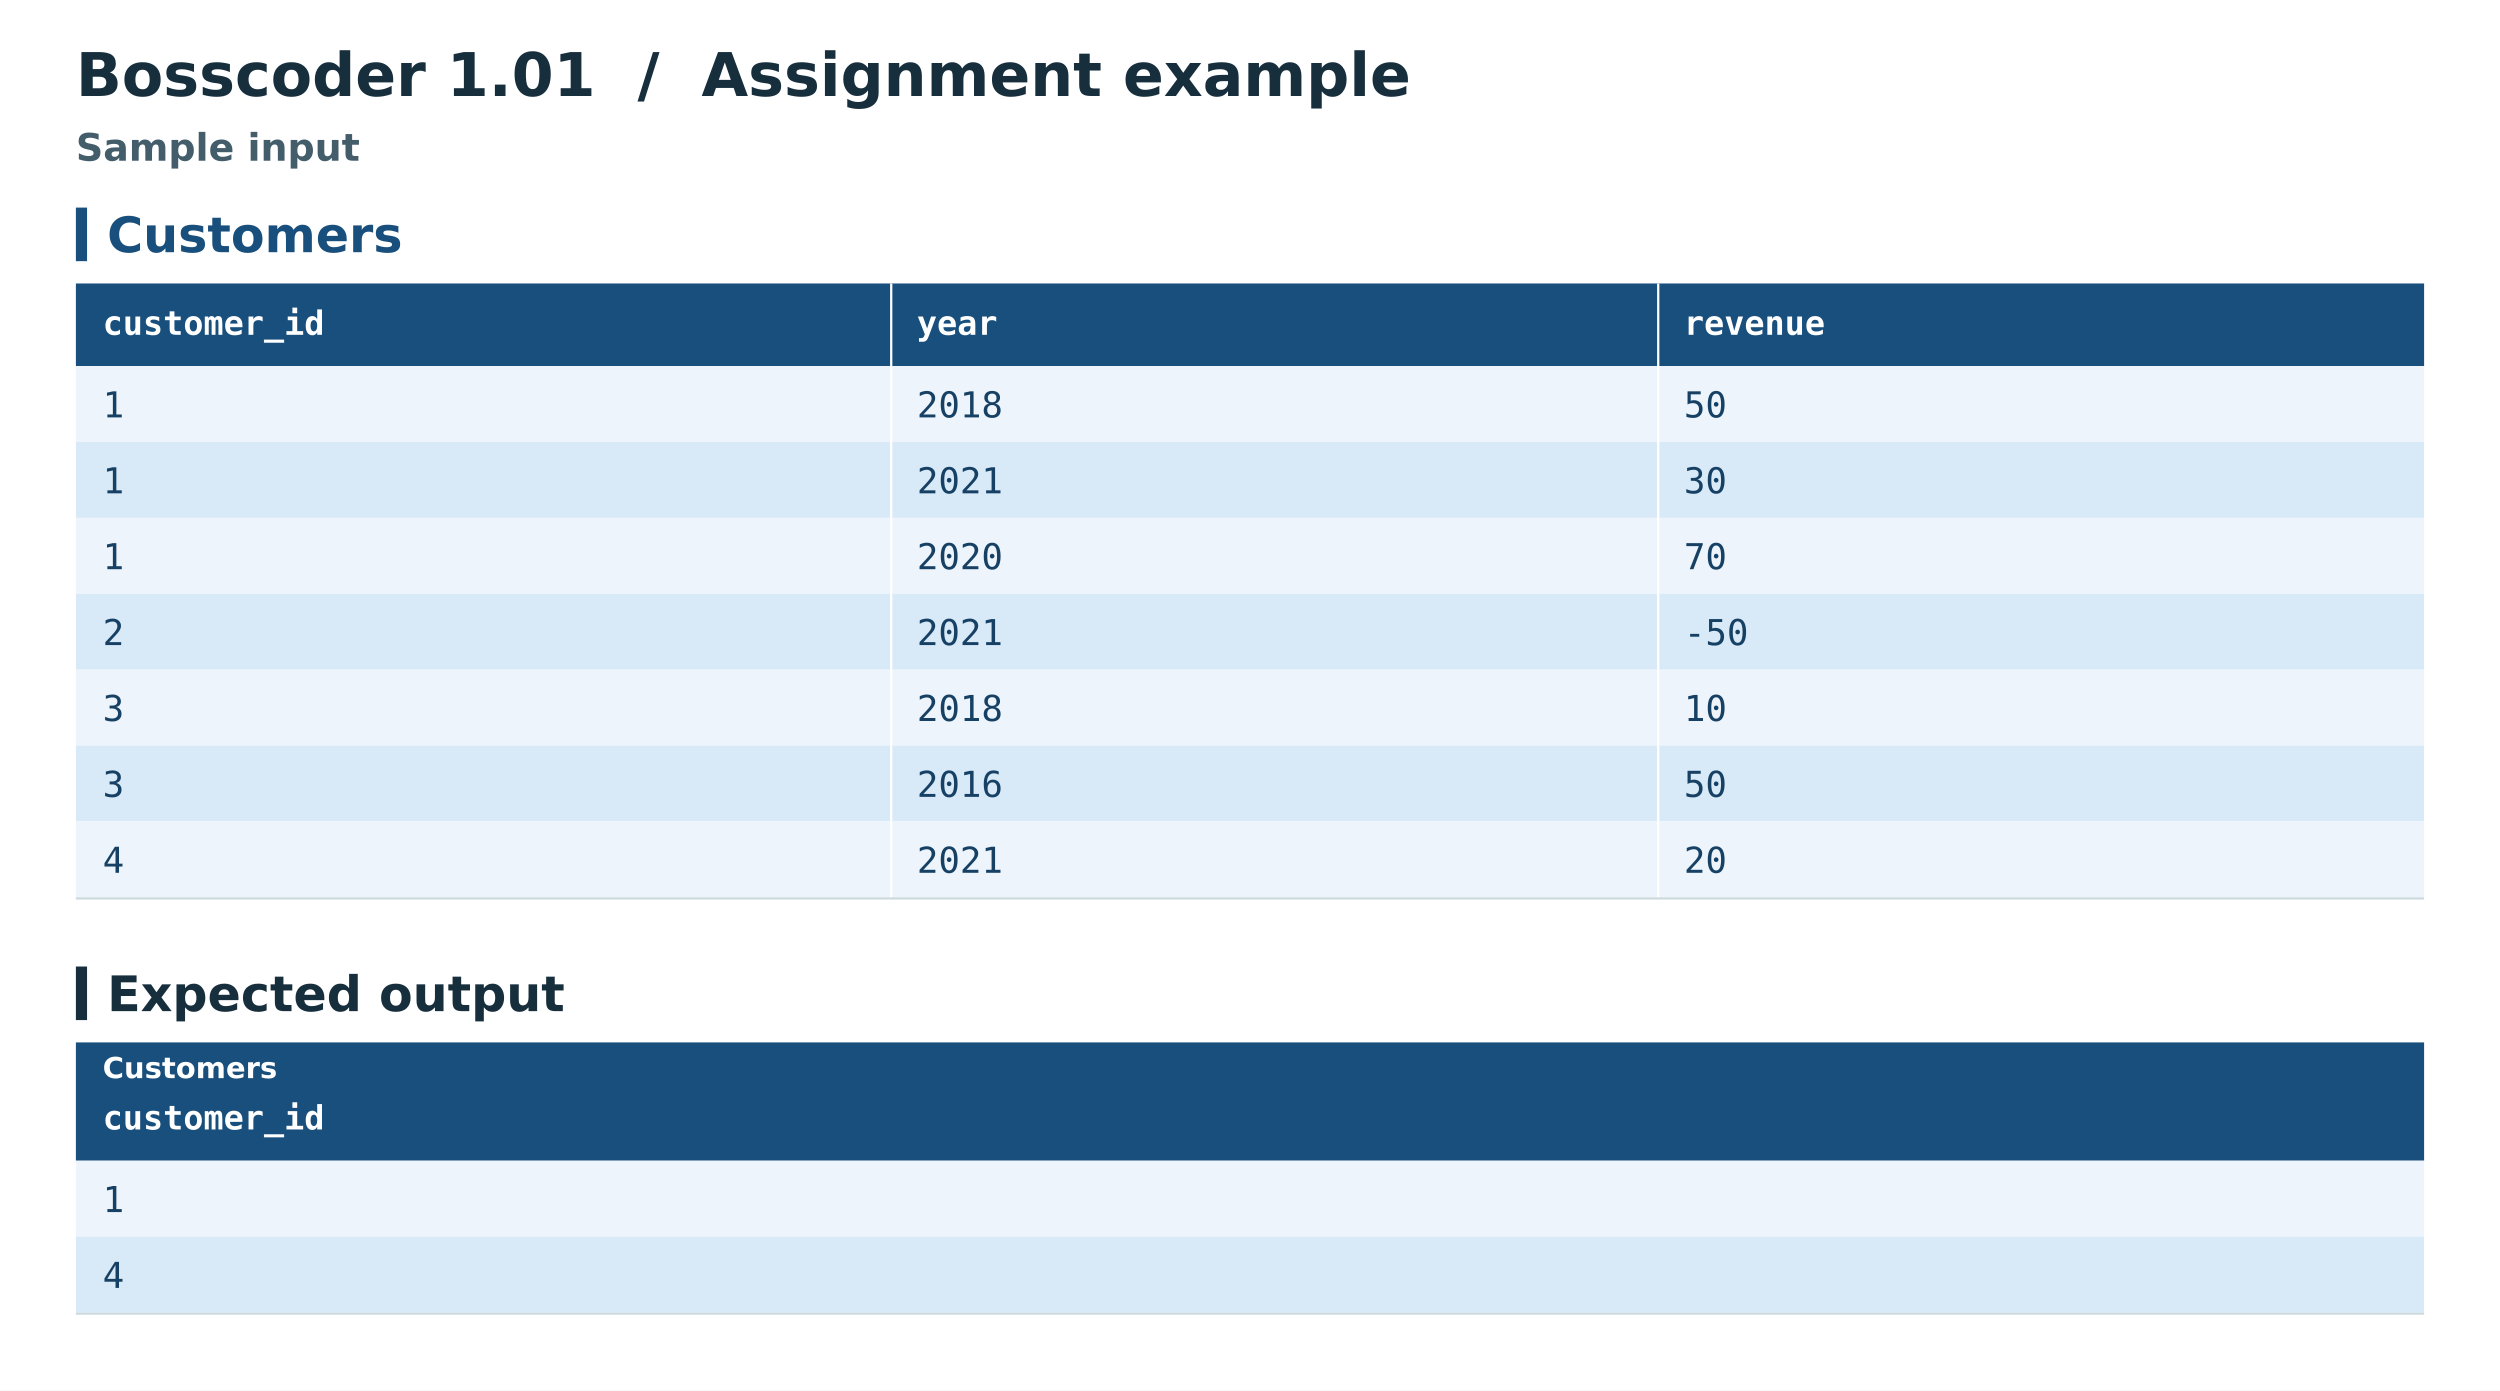
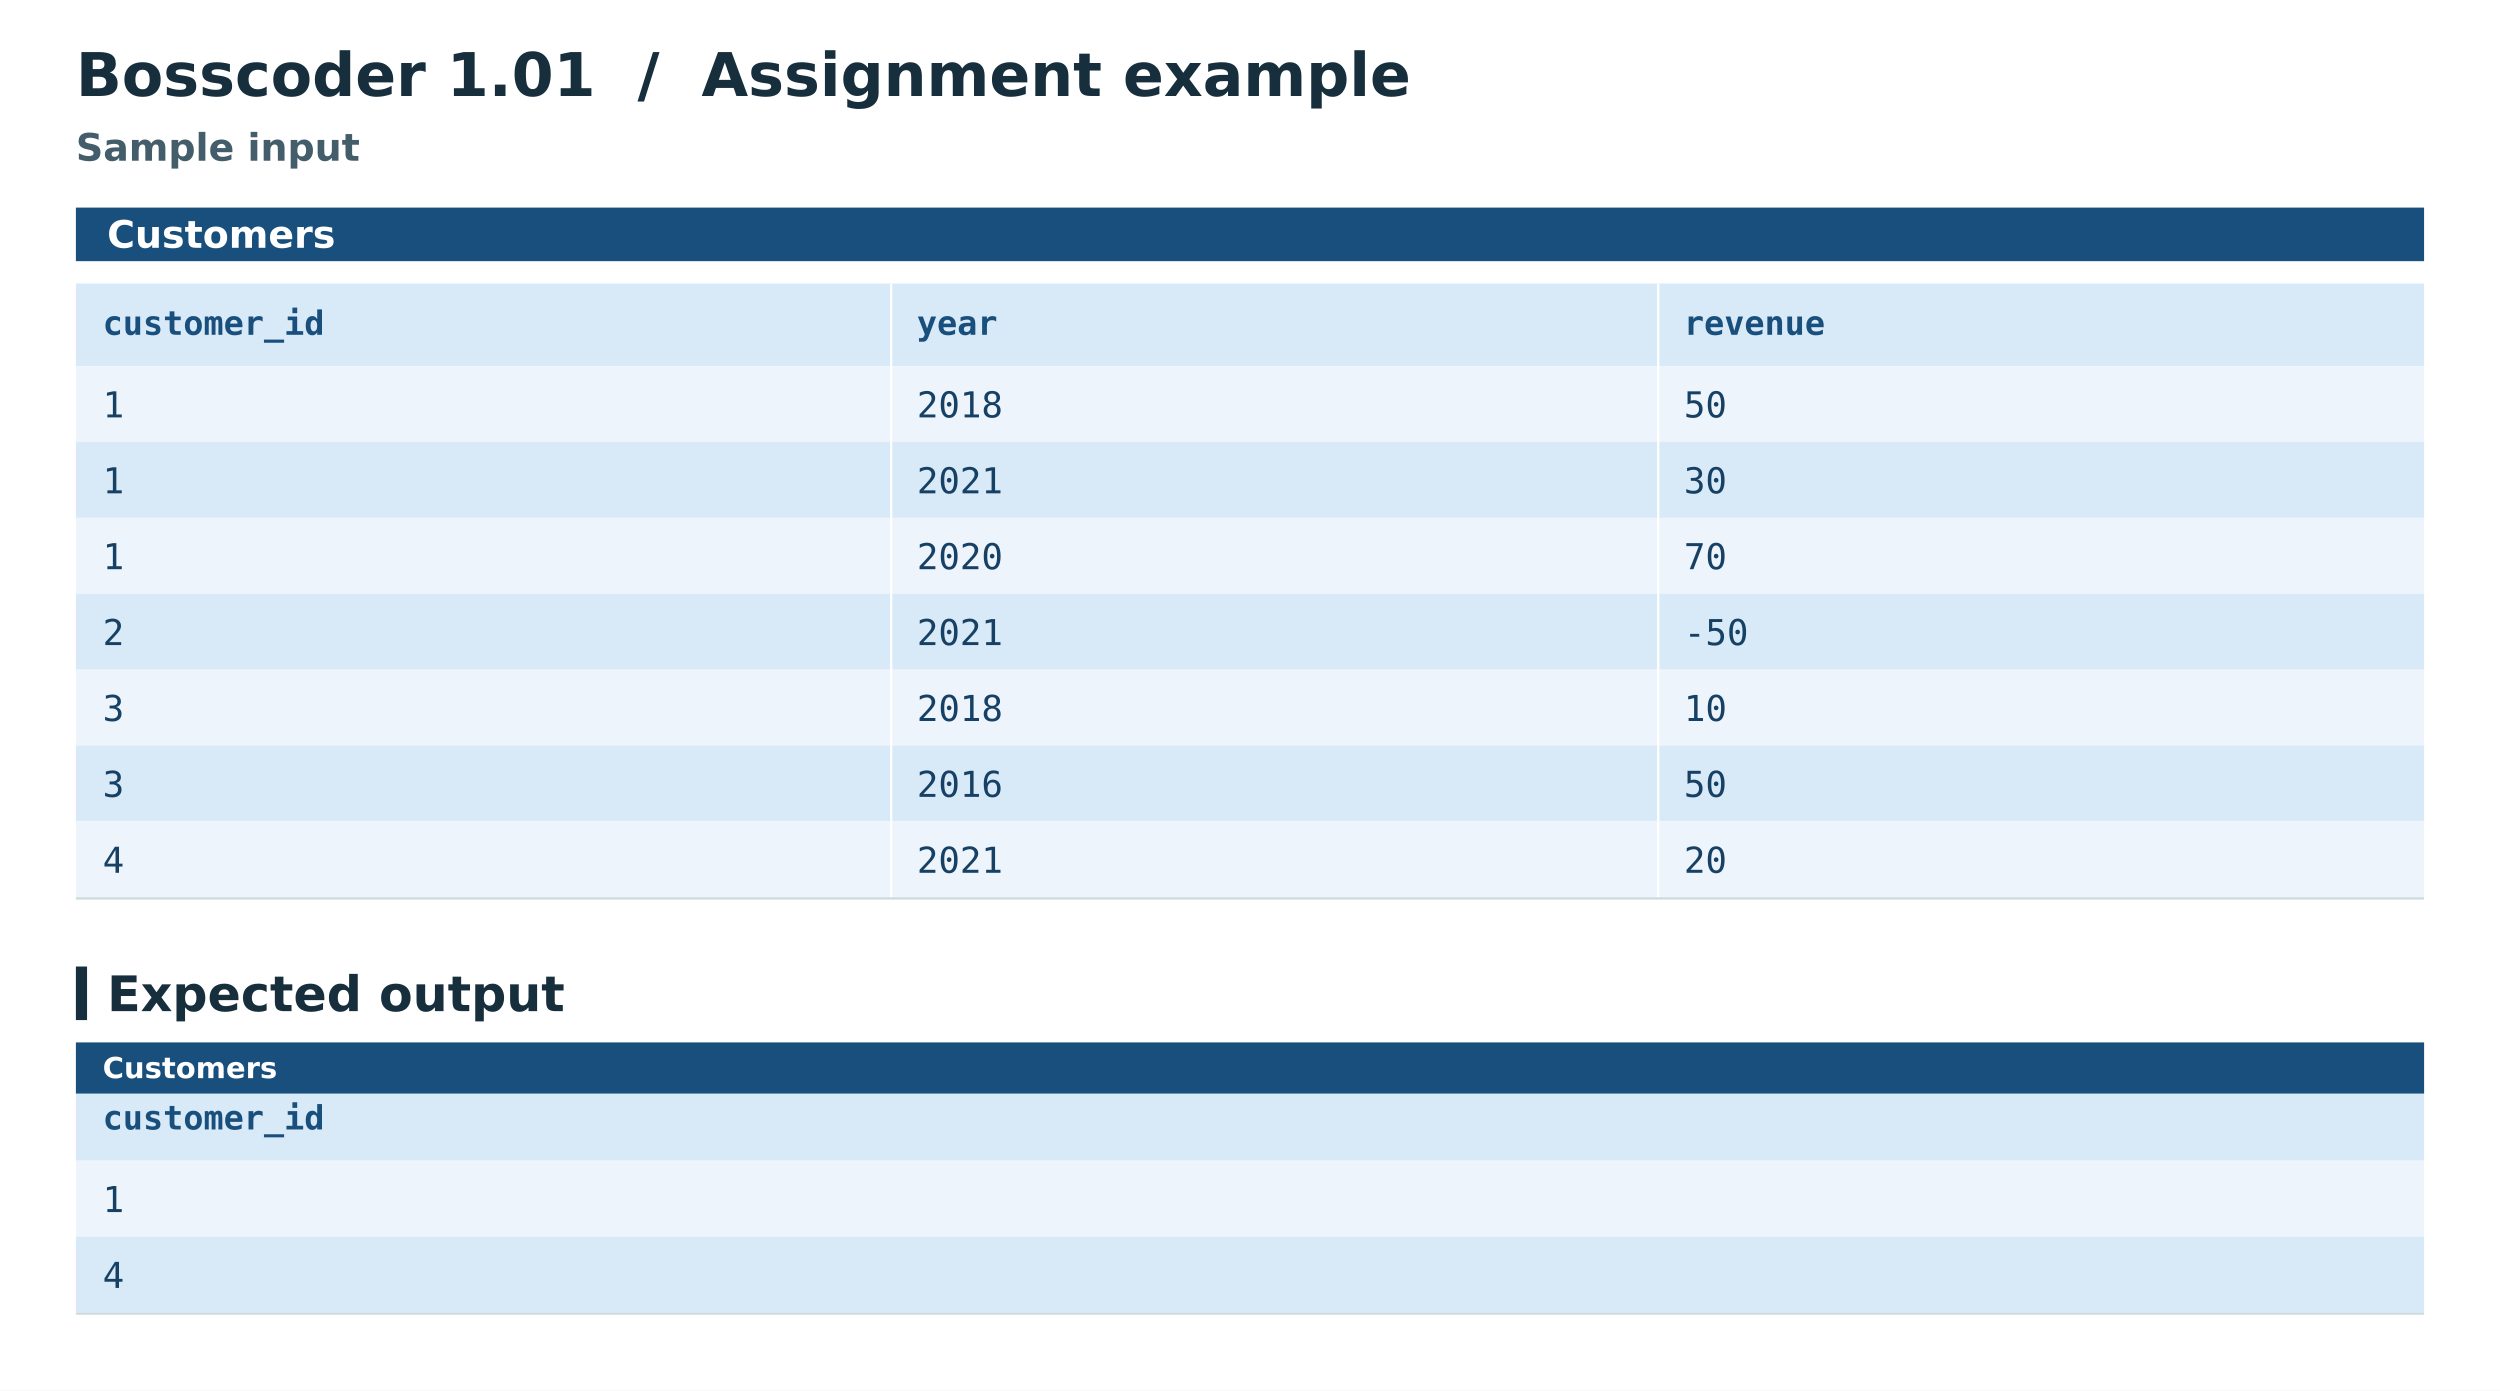
<svg xmlns="http://www.w3.org/2000/svg" width="1120" role="img" aria-labelledby="figure-title figure-desc" height="623" viewBox="0 0 1120 623">
  <rect x="0" y="0" width="1120" height="623" fill="#ffffff" />
  <text x="34" y="43" font-size="27" fill="#172e3d" font-family="DejaVu Sans, sans-serif" font-weight="700" xml:space="preserve">Bosscoder 1.01  /  Assignment example</text>
  <text x="34" y="72" font-size="17" fill="#435d6b" font-family="DejaVu Sans, sans-serif" font-weight="700" xml:space="preserve">Sample input</text>
  <g data-table="Customers">
-     <rect x="34" y="93" width="5" height="24" fill="#194f7c" />
-     <text x="48" y="113" font-size="22" fill="#194f7c" font-family="DejaVu Sans, sans-serif" font-weight="700" xml:space="preserve">Customers</text>
+     <rect x="34" y="93" width="1051.99" height="24" fill="#194f7c" />
+     <text x="48" y="111" font-size="17" fill="#ffffff" font-family="DejaVu Sans, sans-serif" font-weight="700" xml:space="preserve">Customers</text>
    <g data-header="customer_id" data-source="Customers">
-       <rect x="34" y="127" width="364.77" height="37" fill="#194f7c" />
-       <text x="46" y="150" font-size="15" fill="#ffffff" font-family="DejaVu Sans Mono, monospace" font-weight="700" xml:space="preserve">customer_id</text>
+       <rect x="34" y="127" width="364.77" height="37" fill="#d8e9f7" />
+       <text x="46" y="150" font-size="15" fill="#194f7c" font-family="DejaVu Sans Mono, monospace" font-weight="700" xml:space="preserve">customer_id</text>
    </g>
    <g data-header="year" data-source="Customers">
-       <rect x="398.77" y="127" width="343.61" height="37" fill="#194f7c" />
-       <text x="410.77" y="150" font-size="15" fill="#ffffff" font-family="DejaVu Sans Mono, monospace" font-weight="700" xml:space="preserve">year</text>
+       <rect x="398.77" y="127" width="343.61" height="37" fill="#d8e9f7" />
+       <text x="410.77" y="150" font-size="15" fill="#194f7c" font-family="DejaVu Sans Mono, monospace" font-weight="700" xml:space="preserve">year</text>
      <rect x="398.77" y="127" width="1" height="37" fill="#ffffff" />
    </g>
    <g data-header="revenue" data-source="Customers">
-       <rect x="742.39" y="127" width="343.61" height="37" fill="#194f7c" />
-       <text x="754.39" y="150" font-size="15" fill="#ffffff" font-family="DejaVu Sans Mono, monospace" font-weight="700" xml:space="preserve">revenue</text>
+       <rect x="742.39" y="127" width="343.61" height="37" fill="#d8e9f7" />
+       <text x="754.39" y="150" font-size="15" fill="#194f7c" font-family="DejaVu Sans Mono, monospace" font-weight="700" xml:space="preserve">revenue</text>
      <rect x="742.39" y="127" width="1" height="37" fill="#ffffff" />
    </g>
    <g data-column="customer_id" data-row="1" data-source="Customers" data-value="1">
      <rect x="34" y="164" width="364.77" height="34" fill="#edf4fb" />
      <text x="46" y="187" font-size="16" fill="#174164" font-family="DejaVu Sans Mono, monospace" xml:space="preserve">1</text>
    </g>
    <g data-column="year" data-row="1" data-source="Customers" data-value="2018">
      <rect x="398.77" y="164" width="343.61" height="34" fill="#edf4fb" />
      <rect x="398.77" y="164" width="1" height="34" fill="#ffffff" />
      <text x="410.77" y="187" font-size="16" fill="#174164" font-family="DejaVu Sans Mono, monospace" xml:space="preserve">2018</text>
    </g>
    <g data-column="revenue" data-row="1" data-source="Customers" data-value="50">
      <rect x="742.39" y="164" width="343.61" height="34" fill="#edf4fb" />
      <rect x="742.39" y="164" width="1" height="34" fill="#ffffff" />
      <text x="754.39" y="187" font-size="16" fill="#174164" font-family="DejaVu Sans Mono, monospace" xml:space="preserve">50</text>
    </g>
    <g data-column="customer_id" data-row="2" data-source="Customers" data-value="1">
      <rect x="34" y="198" width="364.77" height="34" fill="#d8e9f7" />
      <text x="46" y="221" font-size="16" fill="#174164" font-family="DejaVu Sans Mono, monospace" xml:space="preserve">1</text>
    </g>
    <g data-column="year" data-row="2" data-source="Customers" data-value="2021">
      <rect x="398.77" y="198" width="343.61" height="34" fill="#d8e9f7" />
      <rect x="398.77" y="198" width="1" height="34" fill="#ffffff" />
      <text x="410.77" y="221" font-size="16" fill="#174164" font-family="DejaVu Sans Mono, monospace" xml:space="preserve">2021</text>
    </g>
    <g data-column="revenue" data-row="2" data-source="Customers" data-value="30">
      <rect x="742.39" y="198" width="343.61" height="34" fill="#d8e9f7" />
      <rect x="742.39" y="198" width="1" height="34" fill="#ffffff" />
      <text x="754.39" y="221" font-size="16" fill="#174164" font-family="DejaVu Sans Mono, monospace" xml:space="preserve">30</text>
    </g>
    <g data-column="customer_id" data-row="3" data-source="Customers" data-value="1">
      <rect x="34" y="232" width="364.77" height="34" fill="#edf4fb" />
      <text x="46" y="255" font-size="16" fill="#174164" font-family="DejaVu Sans Mono, monospace" xml:space="preserve">1</text>
    </g>
    <g data-column="year" data-row="3" data-source="Customers" data-value="2020">
      <rect x="398.77" y="232" width="343.61" height="34" fill="#edf4fb" />
      <rect x="398.77" y="232" width="1" height="34" fill="#ffffff" />
      <text x="410.77" y="255" font-size="16" fill="#174164" font-family="DejaVu Sans Mono, monospace" xml:space="preserve">2020</text>
    </g>
    <g data-column="revenue" data-row="3" data-source="Customers" data-value="70">
      <rect x="742.39" y="232" width="343.61" height="34" fill="#edf4fb" />
      <rect x="742.39" y="232" width="1" height="34" fill="#ffffff" />
      <text x="754.39" y="255" font-size="16" fill="#174164" font-family="DejaVu Sans Mono, monospace" xml:space="preserve">70</text>
    </g>
    <g data-column="customer_id" data-row="4" data-source="Customers" data-value="2">
      <rect x="34" y="266" width="364.77" height="34" fill="#d8e9f7" />
      <text x="46" y="289" font-size="16" fill="#174164" font-family="DejaVu Sans Mono, monospace" xml:space="preserve">2</text>
    </g>
    <g data-column="year" data-row="4" data-source="Customers" data-value="2021">
      <rect x="398.77" y="266" width="343.61" height="34" fill="#d8e9f7" />
      <rect x="398.77" y="266" width="1" height="34" fill="#ffffff" />
      <text x="410.77" y="289" font-size="16" fill="#174164" font-family="DejaVu Sans Mono, monospace" xml:space="preserve">2021</text>
    </g>
    <g data-column="revenue" data-row="4" data-source="Customers" data-value="-50">
      <rect x="742.39" y="266" width="343.61" height="34" fill="#d8e9f7" />
      <rect x="742.39" y="266" width="1" height="34" fill="#ffffff" />
      <text x="754.39" y="289" font-size="16" fill="#174164" font-family="DejaVu Sans Mono, monospace" xml:space="preserve">-50</text>
    </g>
    <g data-column="customer_id" data-row="5" data-source="Customers" data-value="3">
      <rect x="34" y="300" width="364.77" height="34" fill="#edf4fb" />
      <text x="46" y="323" font-size="16" fill="#174164" font-family="DejaVu Sans Mono, monospace" xml:space="preserve">3</text>
    </g>
    <g data-column="year" data-row="5" data-source="Customers" data-value="2018">
      <rect x="398.77" y="300" width="343.61" height="34" fill="#edf4fb" />
      <rect x="398.77" y="300" width="1" height="34" fill="#ffffff" />
      <text x="410.77" y="323" font-size="16" fill="#174164" font-family="DejaVu Sans Mono, monospace" xml:space="preserve">2018</text>
    </g>
    <g data-column="revenue" data-row="5" data-source="Customers" data-value="10">
      <rect x="742.39" y="300" width="343.61" height="34" fill="#edf4fb" />
      <rect x="742.39" y="300" width="1" height="34" fill="#ffffff" />
      <text x="754.39" y="323" font-size="16" fill="#174164" font-family="DejaVu Sans Mono, monospace" xml:space="preserve">10</text>
    </g>
    <g data-column="customer_id" data-row="6" data-source="Customers" data-value="3">
      <rect x="34" y="334" width="364.77" height="34" fill="#d8e9f7" />
      <text x="46" y="357" font-size="16" fill="#174164" font-family="DejaVu Sans Mono, monospace" xml:space="preserve">3</text>
    </g>
    <g data-column="year" data-row="6" data-source="Customers" data-value="2016">
      <rect x="398.77" y="334" width="343.61" height="34" fill="#d8e9f7" />
      <rect x="398.77" y="334" width="1" height="34" fill="#ffffff" />
      <text x="410.77" y="357" font-size="16" fill="#174164" font-family="DejaVu Sans Mono, monospace" xml:space="preserve">2016</text>
    </g>
    <g data-column="revenue" data-row="6" data-source="Customers" data-value="50">
      <rect x="742.39" y="334" width="343.61" height="34" fill="#d8e9f7" />
      <rect x="742.39" y="334" width="1" height="34" fill="#ffffff" />
      <text x="754.39" y="357" font-size="16" fill="#174164" font-family="DejaVu Sans Mono, monospace" xml:space="preserve">50</text>
    </g>
    <g data-column="customer_id" data-row="7" data-source="Customers" data-value="4">
      <rect x="34" y="368" width="364.77" height="34" fill="#edf4fb" />
      <text x="46" y="391" font-size="16" fill="#174164" font-family="DejaVu Sans Mono, monospace" xml:space="preserve">4</text>
    </g>
    <g data-column="year" data-row="7" data-source="Customers" data-value="2021">
      <rect x="398.77" y="368" width="343.61" height="34" fill="#edf4fb" />
      <rect x="398.77" y="368" width="1" height="34" fill="#ffffff" />
      <text x="410.77" y="391" font-size="16" fill="#174164" font-family="DejaVu Sans Mono, monospace" xml:space="preserve">2021</text>
    </g>
    <g data-column="revenue" data-row="7" data-source="Customers" data-value="20">
      <rect x="742.39" y="368" width="343.61" height="34" fill="#edf4fb" />
      <rect x="742.39" y="368" width="1" height="34" fill="#ffffff" />
      <text x="754.39" y="391" font-size="16" fill="#174164" font-family="DejaVu Sans Mono, monospace" xml:space="preserve">20</text>
    </g>
    <rect x="34" y="402" width="1052" height="1" fill="#ccd9de" />
  </g>
  <g data-table="Expected output">
    <rect x="34" y="433" width="5" height="24" fill="#172e3d" />
    <text x="48" y="453" font-size="22" fill="#172e3d" font-family="DejaVu Sans, sans-serif" font-weight="700" xml:space="preserve">Expected output</text>
    <g data-header="customer_id" data-source="Customers">
-       <rect x="34" y="467" width="1052.0" height="53" fill="#194f7c" />
+       <rect x="34" y="467" width="1052" height="23" fill="#194f7c" />
      <text x="46" y="483" font-size="13" fill="#ffffff" font-family="DejaVu Sans, sans-serif" font-weight="700" xml:space="preserve">Customers</text>
-       <text x="46" y="506" font-size="15" fill="#ffffff" font-family="DejaVu Sans Mono, monospace" font-weight="700" xml:space="preserve">customer_id</text>
+       <rect x="34" y="490" width="1052.0" height="30" fill="#d8e9f7" />
+       <text x="46" y="506" font-size="15" fill="#194f7c" font-family="DejaVu Sans Mono, monospace" font-weight="700" xml:space="preserve">customer_id</text>
    </g>
    <g data-column="customer_id" data-row="1" data-source="Customers" data-value="1">
      <rect x="34" y="520" width="1052.0" height="34" fill="#edf4fb" />
      <text x="46" y="543" font-size="16" fill="#174164" font-family="DejaVu Sans Mono, monospace" xml:space="preserve">1</text>
    </g>
    <g data-column="customer_id" data-row="2" data-source="Customers" data-value="4">
      <rect x="34" y="554" width="1052.0" height="34" fill="#d8e9f7" />
      <text x="46" y="577" font-size="16" fill="#174164" font-family="DejaVu Sans Mono, monospace" xml:space="preserve">4</text>
    </g>
    <rect x="34" y="588" width="1052" height="1" fill="#ccd9de" />
  </g>
</svg>
